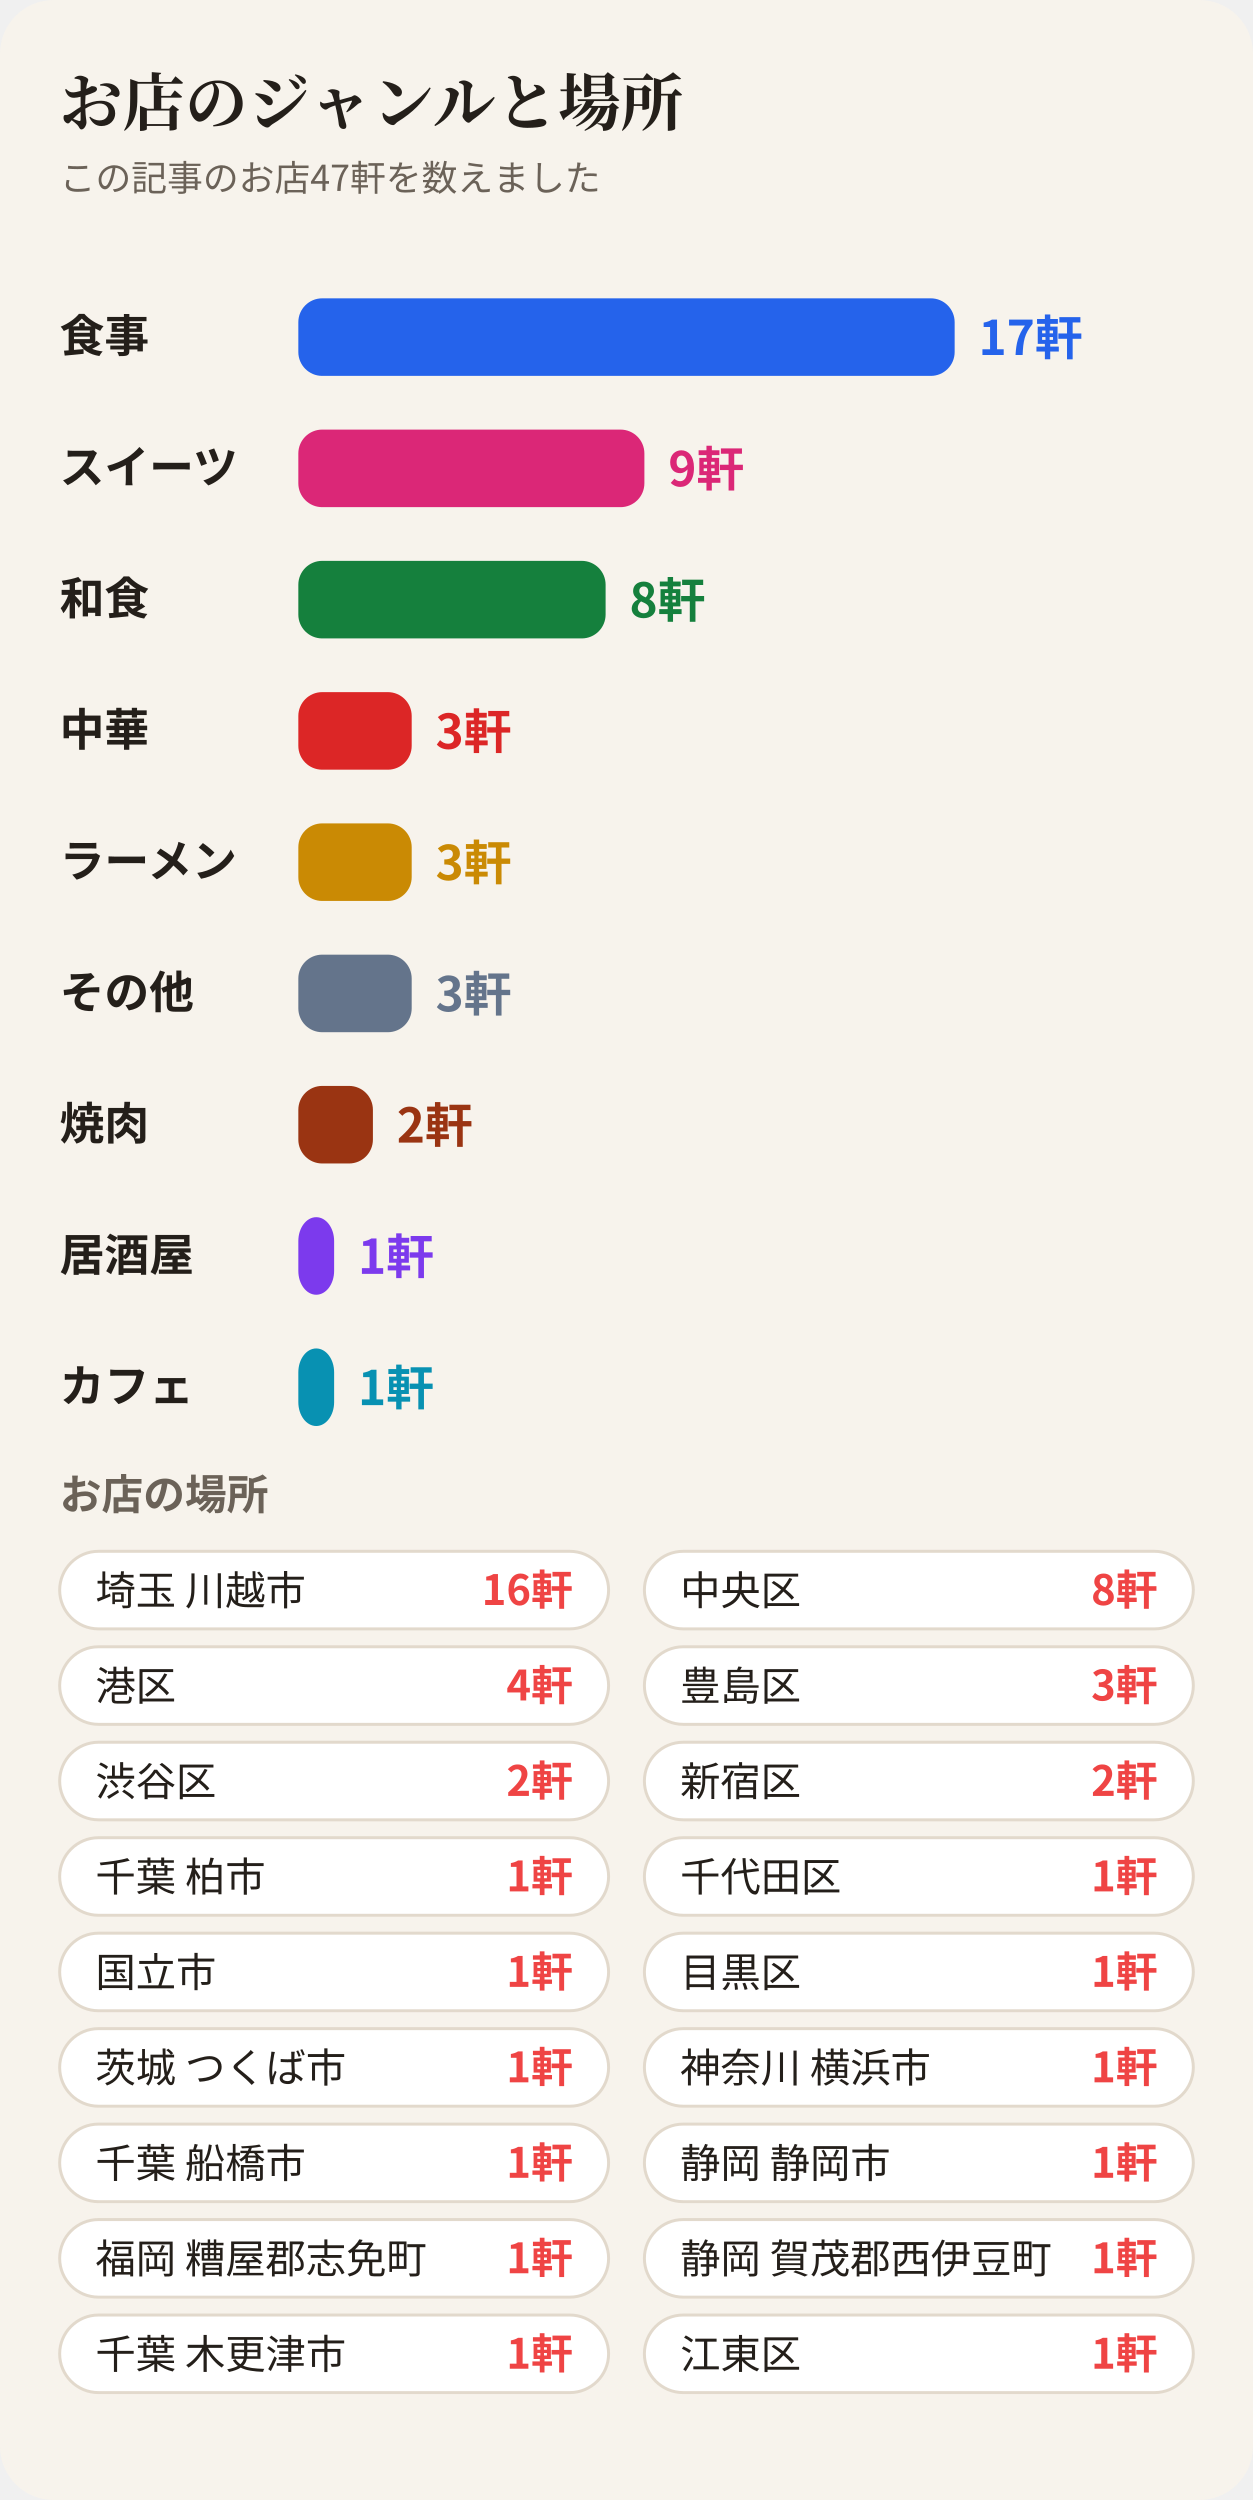
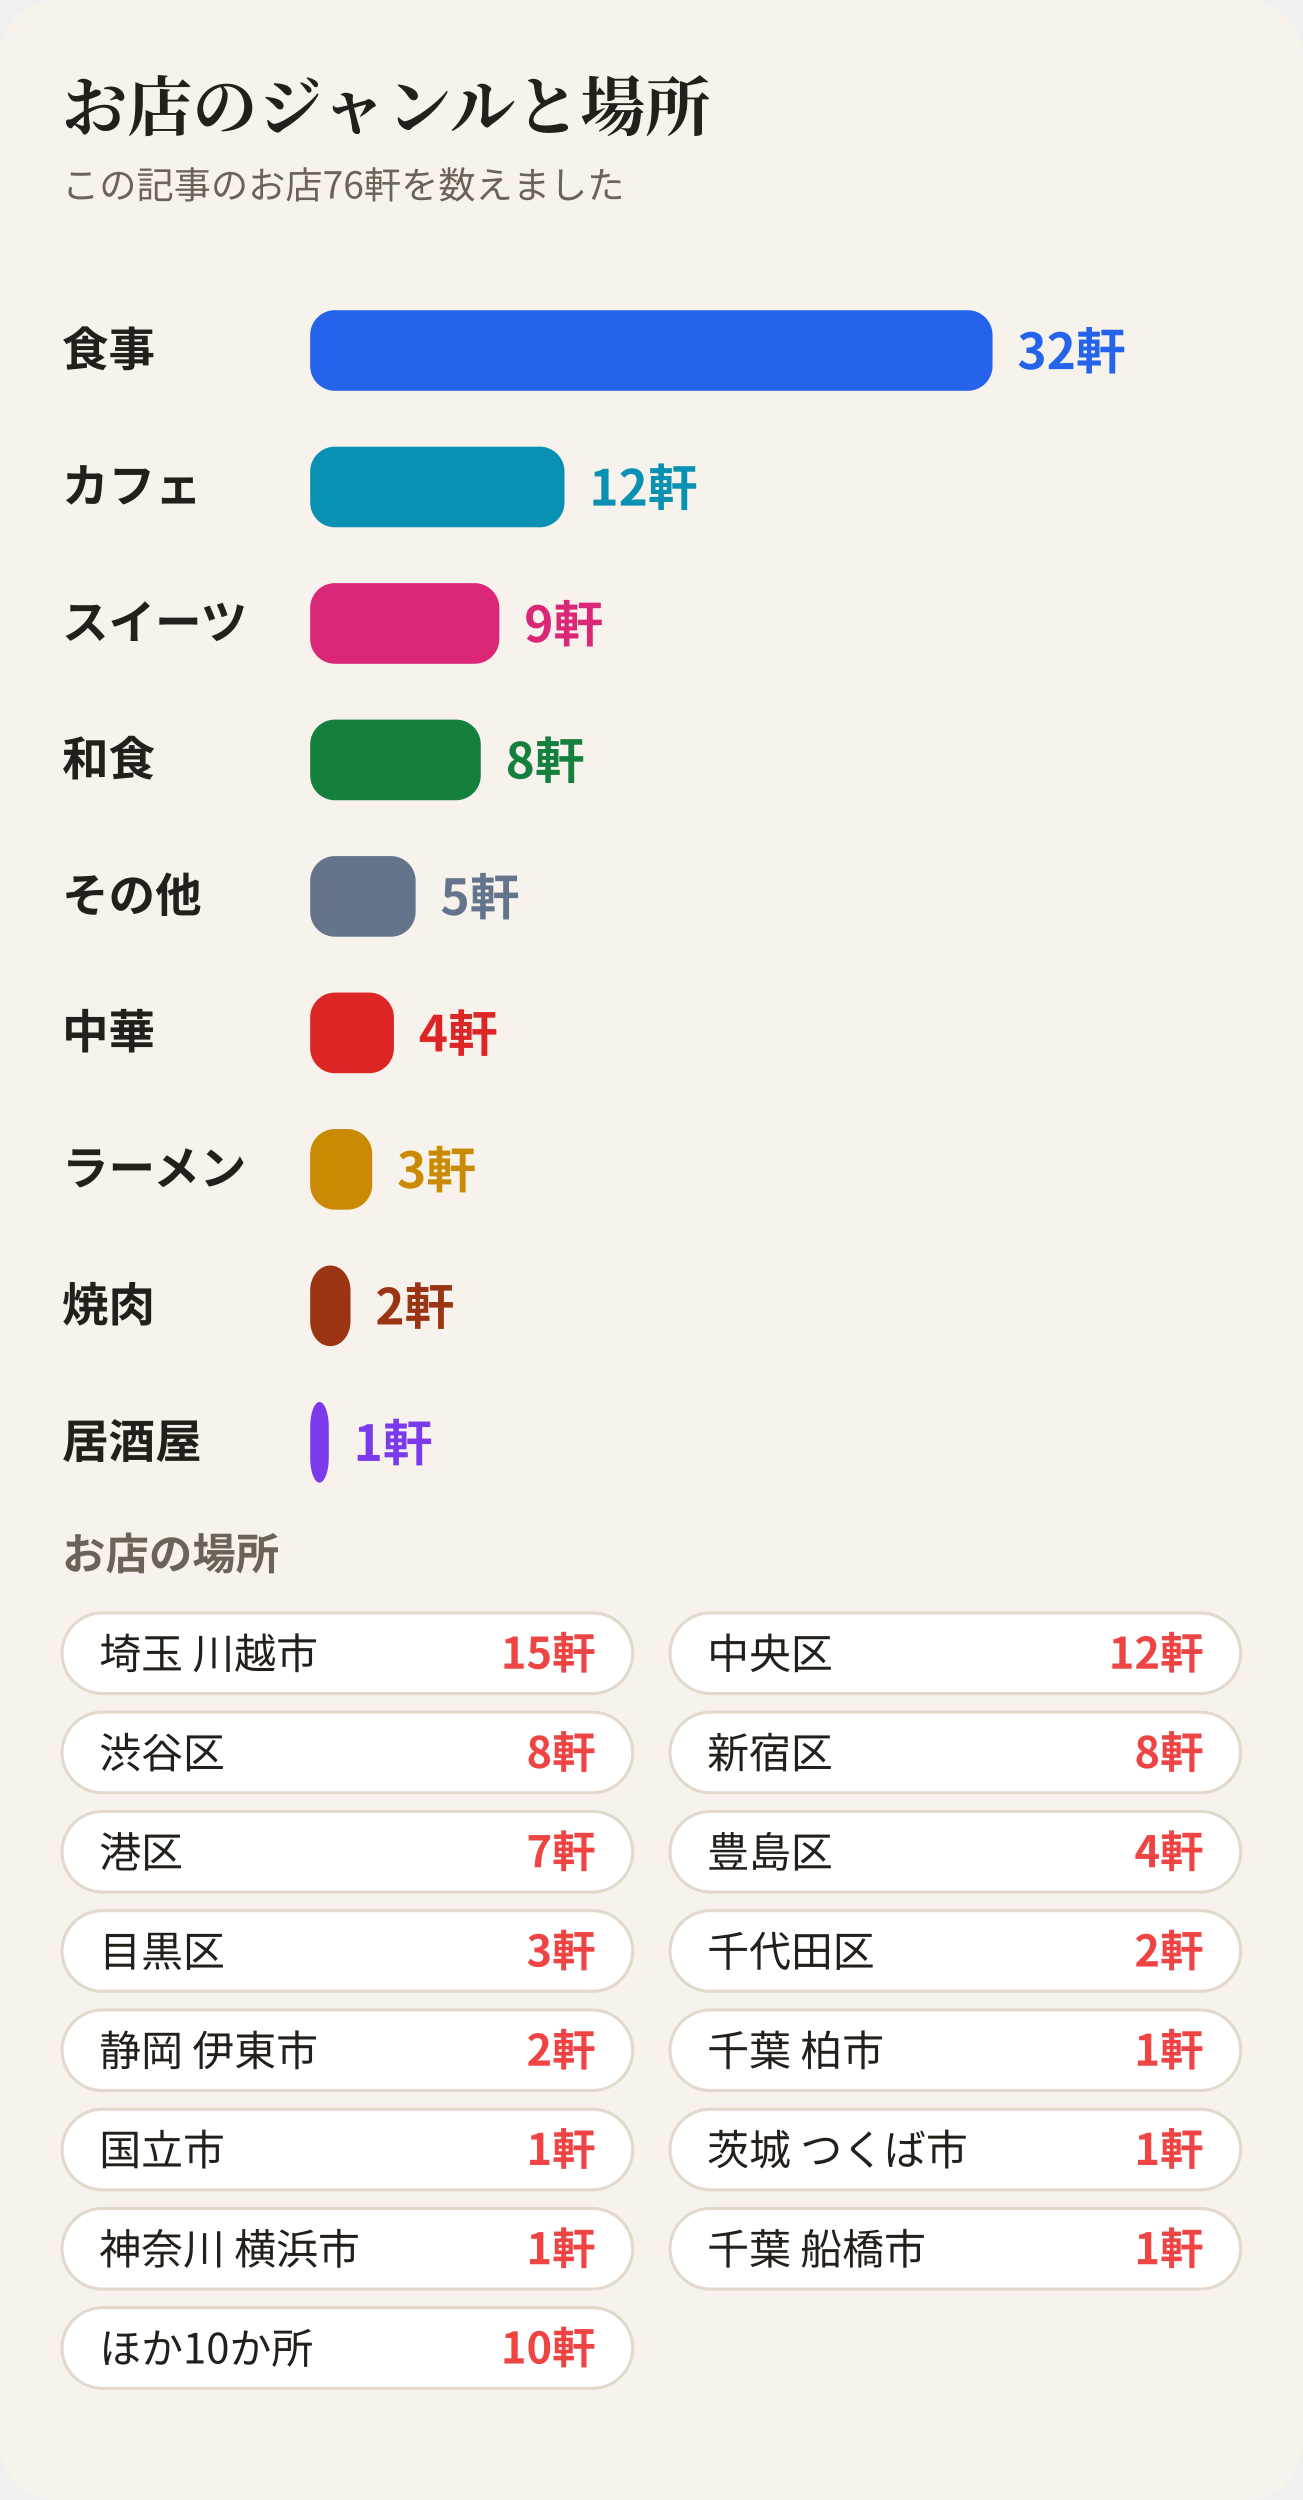
- <svg xmlns="http://www.w3.org/2000/svg" viewBox="0 0 420 838" width="420" height="838" font-family="'Hiragino Sans','Noto Sans CJK JP','Noto Sans JP',sans-serif">
-   <rect width="420" height="838" rx="18" fill="#F7F3EC" />
+ <svg xmlns="http://www.w3.org/2000/svg" viewBox="0 0 420 806" width="420" height="806" font-family="'Hiragino Sans','Noto Sans CJK JP','Noto Sans JP',sans-serif">
+   <rect width="420" height="806" rx="18" fill="#F7F3EC" />
  <text x="20" y="42" font-size="21" font-weight="800" fill="#241F1A" font-family="'Hiragino Mincho ProN','Noto Serif CJK JP','Noto Serif JP',serif">お店のジャンルと場所</text>
-   <text x="20" y="64" font-size="12" fill="#6B6258">この記事のお店47軒を数えました</text>
+   <text x="20" y="64" font-size="12" fill="#6B6258">この記事のお店76軒を数えました</text>
  <text x="20" y="118" font-size="15" font-weight="700" fill="#241F1A">食事</text>
  <rect x="100" y="100" width="220" height="26" rx="8" fill="#2563eb" />
-   <text x="328" y="119" font-size="16" font-weight="800" fill="#2563eb">17軒</text>
-   <text x="20" y="162" font-size="15" font-weight="700" fill="#241F1A">スイーツ</text>
-   <rect x="100" y="144" width="116" height="26" rx="8" fill="#db2777" />
-   <text x="224" y="163" font-size="16" font-weight="800" fill="#db2777">9軒</text>
-   <text x="20" y="206" font-size="15" font-weight="700" fill="#241F1A">和食</text>
-   <rect x="100" y="188" width="103" height="26" rx="8" fill="#15803d" />
-   <text x="211" y="207" font-size="16" font-weight="800" fill="#15803d">8軒</text>
-   <text x="20" y="250" font-size="15" font-weight="700" fill="#241F1A">中華</text>
-   <rect x="100" y="232" width="38" height="26" rx="8" fill="#dc2626" />
-   <text x="146" y="251" font-size="16" font-weight="800" fill="#dc2626">3軒</text>
-   <text x="20" y="294" font-size="15" font-weight="700" fill="#241F1A">ラーメン</text>
-   <rect x="100" y="276" width="38" height="26" rx="8" fill="#ca8a04" />
-   <text x="146" y="295" font-size="16" font-weight="800" fill="#ca8a04">3軒</text>
-   <text x="20" y="338" font-size="15" font-weight="700" fill="#241F1A">その他</text>
-   <rect x="100" y="320" width="38" height="26" rx="8" fill="#64748b" />
-   <text x="146" y="339" font-size="16" font-weight="800" fill="#64748b">3軒</text>
-   <text x="20" y="382" font-size="15" font-weight="700" fill="#241F1A">焼肉</text>
-   <rect x="100" y="364" width="25" height="26" rx="8" fill="#9a3412" />
-   <text x="133" y="383" font-size="16" font-weight="800" fill="#9a3412">2軒</text>
-   <text x="20" y="426" font-size="15" font-weight="700" fill="#241F1A">居酒屋</text>
-   <rect x="100" y="408" width="12" height="26" rx="8" fill="#7c3aed" />
-   <text x="120" y="427" font-size="16" font-weight="800" fill="#7c3aed">1軒</text>
-   <text x="20" y="470" font-size="15" font-weight="700" fill="#241F1A">カフェ</text>
-   <rect x="100" y="452" width="12" height="26" rx="8" fill="#0891b2" />
-   <text x="120" y="471" font-size="16" font-weight="800" fill="#0891b2">1軒</text>
+   <text x="328" y="119" font-size="16" font-weight="800" fill="#2563eb">32軒</text>
+   <text x="20" y="162" font-size="15" font-weight="700" fill="#241F1A">カフェ</text>
+   <rect x="100" y="144" width="82" height="26" rx="8" fill="#0891b2" />
+   <text x="190" y="163" font-size="16" font-weight="800" fill="#0891b2">12軒</text>
+   <text x="20" y="206" font-size="15" font-weight="700" fill="#241F1A">スイーツ</text>
+   <rect x="100" y="188" width="61" height="26" rx="8" fill="#db2777" />
+   <text x="169" y="207" font-size="16" font-weight="800" fill="#db2777">9軒</text>
+   <text x="20" y="250" font-size="15" font-weight="700" fill="#241F1A">和食</text>
+   <rect x="100" y="232" width="55" height="26" rx="8" fill="#15803d" />
+   <text x="163" y="251" font-size="16" font-weight="800" fill="#15803d">8軒</text>
+   <text x="20" y="294" font-size="15" font-weight="700" fill="#241F1A">その他</text>
+   <rect x="100" y="276" width="34" height="26" rx="8" fill="#64748b" />
+   <text x="142" y="295" font-size="16" font-weight="800" fill="#64748b">5軒</text>
+   <text x="20" y="338" font-size="15" font-weight="700" fill="#241F1A">中華</text>
+   <rect x="100" y="320" width="27" height="26" rx="8" fill="#dc2626" />
+   <text x="135" y="339" font-size="16" font-weight="800" fill="#dc2626">4軒</text>
+   <text x="20" y="382" font-size="15" font-weight="700" fill="#241F1A">ラーメン</text>
+   <rect x="100" y="364" width="20" height="26" rx="8" fill="#ca8a04" />
+   <text x="128" y="383" font-size="16" font-weight="800" fill="#ca8a04">3軒</text>
+   <text x="20" y="426" font-size="15" font-weight="700" fill="#241F1A">焼肉</text>
+   <rect x="100" y="408" width="13" height="26" rx="8" fill="#9a3412" />
+   <text x="121" y="427" font-size="16" font-weight="800" fill="#9a3412">2軒</text>
+   <text x="20" y="470" font-size="15" font-weight="700" fill="#241F1A">居酒屋</text>
+   <rect x="100" y="452" width="6" height="26" rx="8" fill="#7c3aed" />
+   <text x="114" y="471" font-size="16" font-weight="800" fill="#7c3aed">1軒</text>
  <text x="20" y="506" font-size="14" font-weight="700" fill="#6B6258">お店の場所</text>
  <rect x="20" y="520" width="184" height="26" rx="13" fill="#fff" stroke="#E2D9CC" />
  <text x="32" y="538" font-size="13.5" fill="#241F1A">埼玉 川越市</text>
-   <text x="192" y="538" font-size="14" font-weight="800" text-anchor="end" fill="#ef4444">16軒</text>
+   <text x="192" y="538" font-size="14" font-weight="800" text-anchor="end" fill="#ef4444">15軒</text>
  <rect x="216" y="520" width="184" height="26" rx="13" fill="#fff" stroke="#E2D9CC" />
  <text x="228" y="538" font-size="13.5" fill="#241F1A">中央区</text>
-   <text x="388" y="538" font-size="14" font-weight="800" text-anchor="end" fill="#ef4444">8軒</text>
+   <text x="388" y="538" font-size="14" font-weight="800" text-anchor="end" fill="#ef4444">12軒</text>
  <rect x="20" y="552" width="184" height="26" rx="13" fill="#fff" stroke="#E2D9CC" />
-   <text x="32" y="570" font-size="13.5" fill="#241F1A">港区</text>
-   <text x="192" y="570" font-size="14" font-weight="800" text-anchor="end" fill="#ef4444">4軒</text>
+   <text x="32" y="570" font-size="13.5" fill="#241F1A">渋谷区</text>
+   <text x="192" y="570" font-size="14" font-weight="800" text-anchor="end" fill="#ef4444">8軒</text>
  <rect x="216" y="552" width="184" height="26" rx="13" fill="#fff" stroke="#E2D9CC" />
-   <text x="228" y="570" font-size="13.5" fill="#241F1A">豊島区</text>
-   <text x="388" y="570" font-size="14" font-weight="800" text-anchor="end" fill="#ef4444">3軒</text>
+   <text x="228" y="570" font-size="13.5" fill="#241F1A">新宿区</text>
+   <text x="388" y="570" font-size="14" font-weight="800" text-anchor="end" fill="#ef4444">8軒</text>
  <rect x="20" y="584" width="184" height="26" rx="13" fill="#fff" stroke="#E2D9CC" />
-   <text x="32" y="602" font-size="13.5" fill="#241F1A">渋谷区</text>
-   <text x="192" y="602" font-size="14" font-weight="800" text-anchor="end" fill="#ef4444">2軒</text>
+   <text x="32" y="602" font-size="13.5" fill="#241F1A">港区</text>
+   <text x="192" y="602" font-size="14" font-weight="800" text-anchor="end" fill="#ef4444">7軒</text>
  <rect x="216" y="584" width="184" height="26" rx="13" fill="#fff" stroke="#E2D9CC" />
-   <text x="228" y="602" font-size="13.5" fill="#241F1A">新宿区</text>
-   <text x="388" y="602" font-size="14" font-weight="800" text-anchor="end" fill="#ef4444">2軒</text>
+   <text x="228" y="602" font-size="13.5" fill="#241F1A">豊島区</text>
+   <text x="388" y="602" font-size="14" font-weight="800" text-anchor="end" fill="#ef4444">4軒</text>
  <rect x="20" y="616" width="184" height="26" rx="13" fill="#fff" stroke="#E2D9CC" />
-   <text x="32" y="634" font-size="13.5" fill="#241F1A">千葉 柏市</text>
-   <text x="192" y="634" font-size="14" font-weight="800" text-anchor="end" fill="#ef4444">1軒</text>
+   <text x="32" y="634" font-size="13.5" fill="#241F1A">目黒区</text>
+   <text x="192" y="634" font-size="14" font-weight="800" text-anchor="end" fill="#ef4444">3軒</text>
  <rect x="216" y="616" width="184" height="26" rx="13" fill="#fff" stroke="#E2D9CC" />
  <text x="228" y="634" font-size="13.5" fill="#241F1A">千代田区</text>
-   <text x="388" y="634" font-size="14" font-weight="800" text-anchor="end" fill="#ef4444">1軒</text>
+   <text x="388" y="634" font-size="14" font-weight="800" text-anchor="end" fill="#ef4444">2軒</text>
  <rect x="20" y="648" width="184" height="26" rx="13" fill="#fff" stroke="#E2D9CC" />
-   <text x="32" y="666" font-size="13.5" fill="#241F1A">国立市</text>
-   <text x="192" y="666" font-size="14" font-weight="800" text-anchor="end" fill="#ef4444">1軒</text>
+   <text x="32" y="666" font-size="13.5" fill="#241F1A">静岡 伊東市</text>
+   <text x="192" y="666" font-size="14" font-weight="800" text-anchor="end" fill="#ef4444">2軒</text>
  <rect x="216" y="648" width="184" height="26" rx="13" fill="#fff" stroke="#E2D9CC" />
-   <text x="228" y="666" font-size="13.5" fill="#241F1A">目黒区</text>
+   <text x="228" y="666" font-size="13.5" fill="#241F1A">千葉 柏市</text>
  <text x="388" y="666" font-size="14" font-weight="800" text-anchor="end" fill="#ef4444">1軒</text>
  <rect x="20" y="680" width="184" height="26" rx="13" fill="#fff" stroke="#E2D9CC" />
-   <text x="32" y="698" font-size="13.5" fill="#241F1A">茨城 つくば市</text>
+   <text x="32" y="698" font-size="13.5" fill="#241F1A">国立市</text>
  <text x="192" y="698" font-size="14" font-weight="800" text-anchor="end" fill="#ef4444">1軒</text>
  <rect x="216" y="680" width="184" height="26" rx="13" fill="#fff" stroke="#E2D9CC" />
-   <text x="228" y="698" font-size="13.5" fill="#241F1A">神奈川 横浜市</text>
+   <text x="228" y="698" font-size="13.5" fill="#241F1A">茨城 つくば市</text>
  <text x="388" y="698" font-size="14" font-weight="800" text-anchor="end" fill="#ef4444">1軒</text>
  <rect x="20" y="712" width="184" height="26" rx="13" fill="#fff" stroke="#E2D9CC" />
-   <text x="32" y="730" font-size="13.5" fill="#241F1A">千葉 船橋市</text>
+   <text x="32" y="730" font-size="13.5" fill="#241F1A">神奈川 横浜市</text>
  <text x="192" y="730" font-size="14" font-weight="800" text-anchor="end" fill="#ef4444">1軒</text>
  <rect x="216" y="712" width="184" height="26" rx="13" fill="#fff" stroke="#E2D9CC" />
-   <text x="228" y="730" font-size="13.5" fill="#241F1A">静岡 静岡市</text>
+   <text x="228" y="730" font-size="13.5" fill="#241F1A">千葉 船橋市</text>
  <text x="388" y="730" font-size="14" font-weight="800" text-anchor="end" fill="#ef4444">1軒</text>
  <rect x="20" y="744" width="184" height="26" rx="13" fill="#fff" stroke="#E2D9CC" />
-   <text x="32" y="762" font-size="13.5" fill="#241F1A">福岡 糟屋郡志免町</text>
-   <text x="192" y="762" font-size="14" font-weight="800" text-anchor="end" fill="#ef4444">1軒</text>
-   <rect x="216" y="744" width="184" height="26" rx="13" fill="#fff" stroke="#E2D9CC" />
-   <text x="228" y="762" font-size="13.5" fill="#241F1A">静岡 賀茂郡西伊豆町</text>
-   <text x="388" y="762" font-size="14" font-weight="800" text-anchor="end" fill="#ef4444">1軒</text>
-   <rect x="20" y="776" width="184" height="26" rx="13" fill="#fff" stroke="#E2D9CC" />
-   <text x="32" y="794" font-size="13.5" fill="#241F1A">千葉 木更津市</text>
-   <text x="192" y="794" font-size="14" font-weight="800" text-anchor="end" fill="#ef4444">1軒</text>
-   <rect x="216" y="776" width="184" height="26" rx="13" fill="#fff" stroke="#E2D9CC" />
-   <text x="228" y="794" font-size="13.5" fill="#241F1A">江東区</text>
-   <text x="388" y="794" font-size="14" font-weight="800" text-anchor="end" fill="#ef4444">1軒</text>
+   <text x="32" y="762" font-size="13.5" fill="#241F1A">ほか10か所</text>
+   <text x="192" y="762" font-size="14" font-weight="800" text-anchor="end" fill="#ef4444">10軒</text>
</svg>
